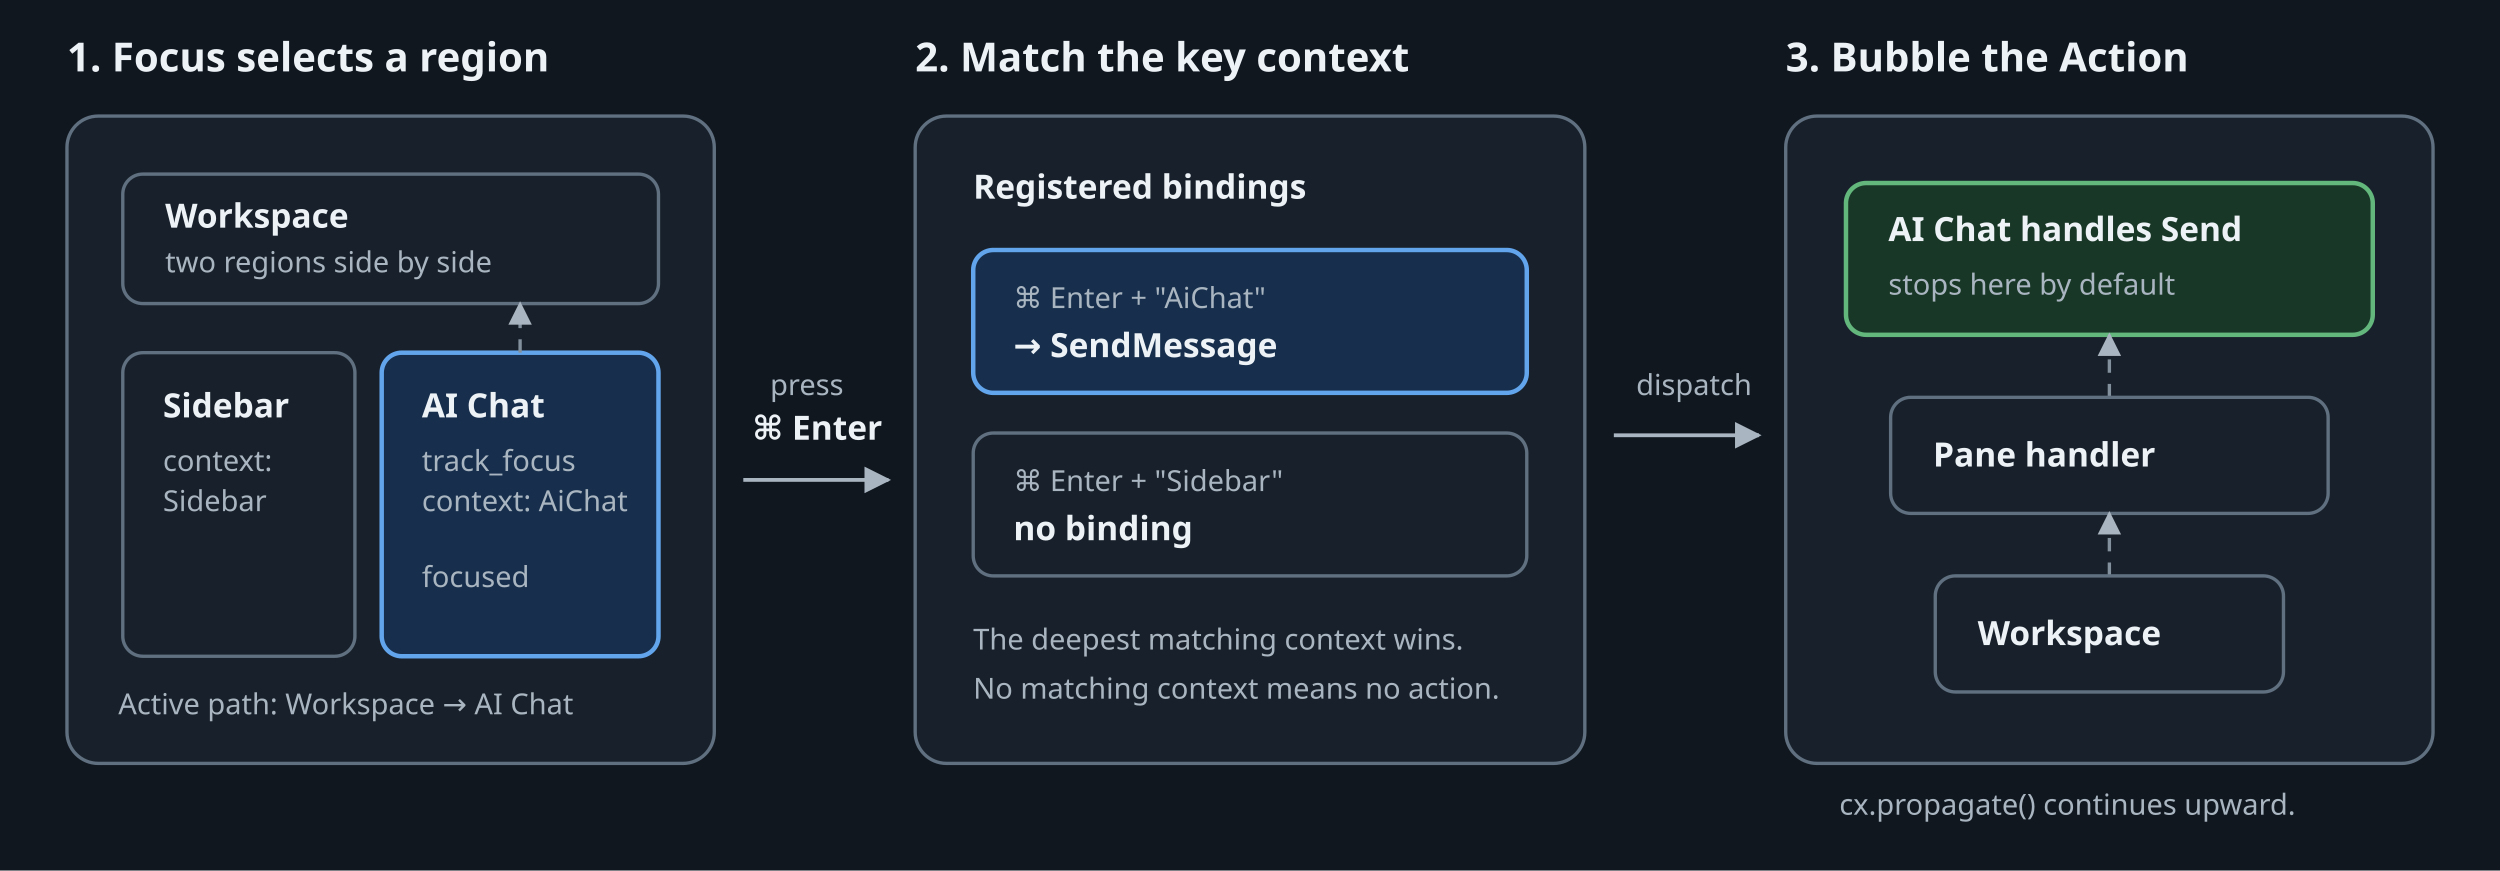
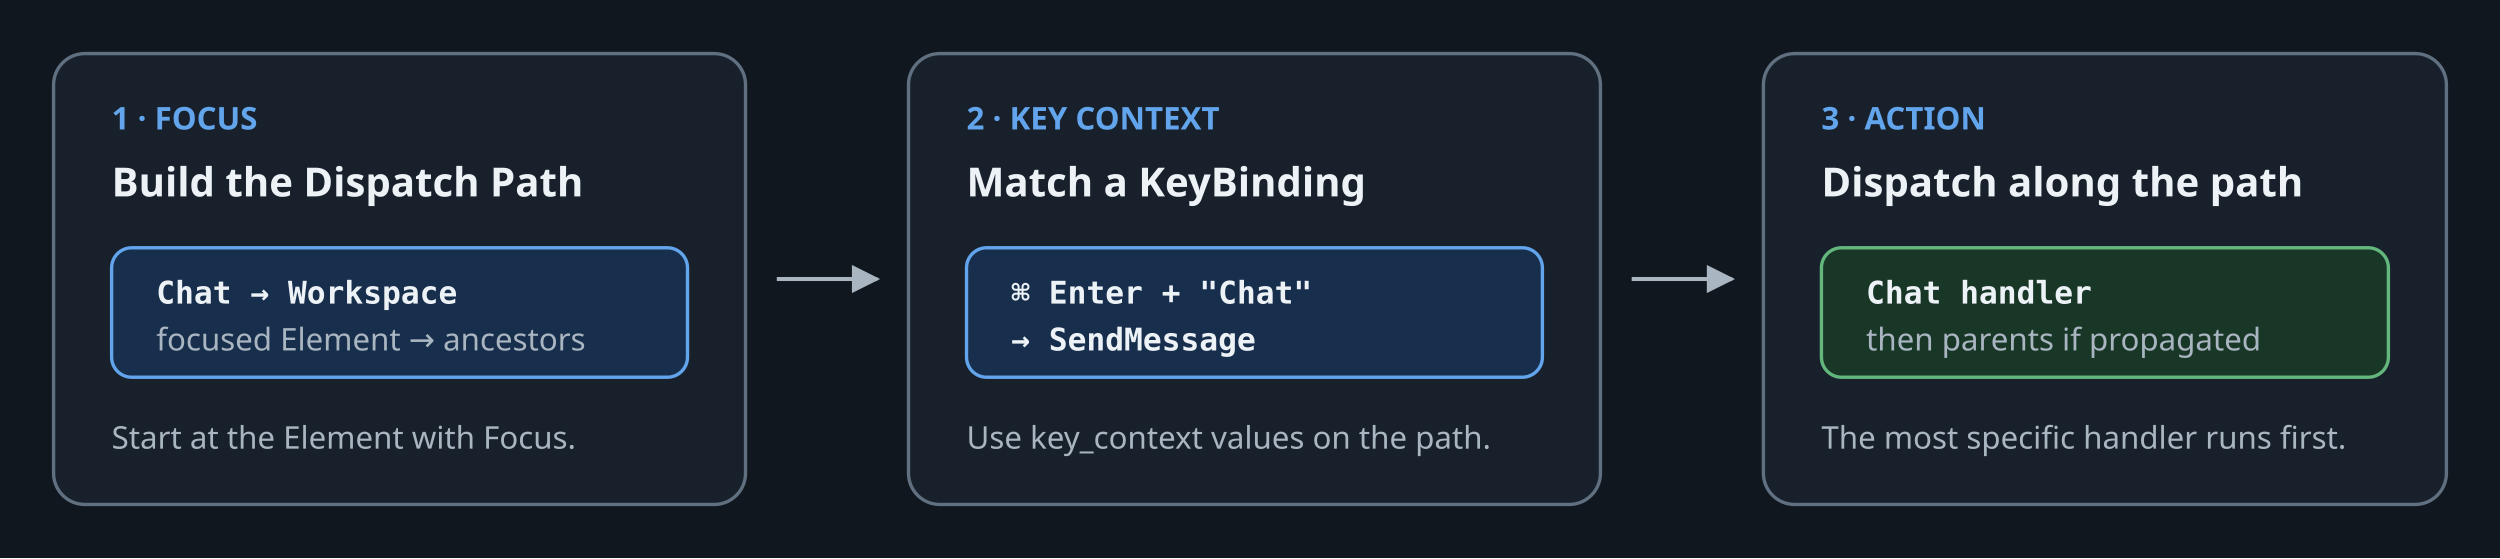
- <svg xmlns="http://www.w3.org/2000/svg" width="1120" height="390" viewBox="0 0 1120 390" role="img" aria-labelledby="title desc">
+ <svg xmlns="http://www.w3.org/2000/svg" width="1120" height="250" viewBox="0 0 1120 250" role="img" aria-labelledby="title desc">
  <defs>
    <marker id="arrow" viewBox="0 0 10 10" refX="9" refY="5" markerWidth="7" markerHeight="7" orient="auto">
      <path d="M0 0 10 5 0 10z" fill="#a9b5c0" />
    </marker>
-     <style>.t{font:700 18px ui-sans-serif,system-ui;fill:#edf2f7}.l{font:600 15px ui-sans-serif,system-ui;fill:#edf2f7}.b{font:400 13px ui-sans-serif,system-ui;fill:#a9b5c0}.box{fill:#18212b;stroke:#607080;stroke-width:1.5}.active{fill:#172f4c;stroke:#62a5ed;stroke-width:2}.action{fill:#193727;stroke:#63b77d;stroke-width:2}.a{stroke:#a9b5c0;stroke-width:1.7;fill:none;marker-end:url(#arrow)}.d{stroke:#82909d;stroke-width:1.5;stroke-dasharray:6 5;fill:none;marker-end:url(#arrow)}</style>
+     <style>.step{font:700 14px ui-sans-serif,system-ui;fill:#62a5ed}.title{font:700 18px ui-sans-serif,system-ui;fill:#edf2f7}.body{font:400 14px ui-sans-serif,system-ui;fill:#a9b5c0}.code{font:600 14px ui-monospace,SFMono-Regular,monospace;fill:#edf2f7}.box{fill:#18212b;stroke:#607080;stroke-width:1.5}.active{fill:#172f4c;stroke:#62a5ed;stroke-width:1.5}.action{fill:#193727;stroke:#63b77d;stroke-width:1.5}.arrow{stroke:#a9b5c0;stroke-width:1.8;fill:none;marker-end:url(#arrow)}</style>
  </defs>
-   <rect width="1120" height="390" fill="#10171f" />
-   <text x="30" y="32" class="t">1. Focus selects a region</text>
-   <rect x="30" y="52" width="290" height="290" rx="14" class="box" />
-   <rect x="55" y="78" width="240" height="58" rx="9" class="box" />
-   <text x="74" y="102" class="l">Workspace</text>
-   <text x="74" y="122" class="b">two regions side by side</text>
-   <rect x="55" y="158" width="104" height="136" rx="9" class="box" />
-   <text x="73" y="187" class="l">Sidebar</text>
-   <text x="73" y="211" class="b">context:</text>
-   <text x="73" y="229" class="b">Sidebar</text>
-   <rect x="171" y="158" width="124" height="136" rx="9" class="active" />
-   <text x="189" y="187" class="l">AI Chat</text>
-   <text x="189" y="211" class="b">track_focus</text>
-   <text x="189" y="229" class="b">context: AiChat</text>
-   <text x="189" y="263" class="b">focused</text>
-   <path d="M233 158V136" class="d" />
-   <text x="53" y="320" class="b">Active path: Workspace → AI Chat</text>
-   <path d="M333 215H398" class="a" />
-   <text x="345" y="177" class="b">press</text>
-   <text x="337" y="197" class="l">⌘ Enter</text>
-   <text x="410" y="32" class="t">2. Match the key context</text>
-   <rect x="410" y="52" width="300" height="290" rx="14" class="box" />
-   <text x="436" y="89" class="l">Registered bindings</text>
-   <rect x="436" y="112" width="248" height="64" rx="9" class="active" />
-   <text x="454" y="138" class="b">⌘ Enter + "AiChat"</text>
-   <text x="454" y="160" class="l">→ SendMessage</text>
-   <rect x="436" y="194" width="248" height="64" rx="9" class="box" />
-   <text x="454" y="220" class="b">⌘ Enter + "Sidebar"</text>
-   <text x="454" y="242" class="l">no binding</text>
-   <text x="436" y="291" class="b">The deepest matching context wins.</text>
-   <text x="436" y="313" class="b">No matching context means no action.</text>
-   <path d="M723 195H788" class="a" />
-   <text x="733" y="177" class="b">dispatch</text>
-   <text x="800" y="32" class="t">3. Bubble the Action</text>
-   <rect x="800" y="52" width="290" height="290" rx="14" class="box" />
-   <rect x="827" y="82" width="236" height="68" rx="9" class="action" />
-   <text x="846" y="108" class="l">AI Chat handles Send</text>
-   <text x="846" y="132" class="b">stops here by default</text>
-   <path d="M945 178V150" class="d" />
-   <rect x="847" y="178" width="196" height="52" rx="9" class="box" />
-   <text x="866" y="209" class="l">Pane handler</text>
-   <path d="M945 258V230" class="d" />
-   <rect x="867" y="258" width="156" height="52" rx="9" class="box" />
-   <text x="886" y="289" class="l">Workspace</text>
-   <text x="824" y="365" class="b">cx.propagate() continues upward.</text>
+   <rect width="1120" height="250" fill="#10171f" />
+   <rect x="24" y="24" width="310" height="202" rx="14" class="box" />
+   <text x="50" y="58" class="step">1 · FOCUS</text>
+   <text x="50" y="88" class="title">Build the Dispatch Path</text>
+   <rect x="50" y="111" width="258" height="58" rx="9" class="active" />
+   <text x="70" y="136" class="code">Chat → Workspace</text>
+   <text x="70" y="157" class="body">focused Element → ancestors</text>
+   <text x="50" y="201" class="body">Start at the Element with Focus.</text>
+   <path d="M348 125H393" class="arrow" />
+   <rect x="407" y="24" width="310" height="202" rx="14" class="box" />
+   <text x="433" y="58" class="step">2 · KEY CONTEXT</text>
+   <text x="433" y="88" class="title">Match a KeyBinding</text>
+   <rect x="433" y="111" width="258" height="58" rx="9" class="active" />
+   <text x="453" y="136" class="code">⌘ Enter + "Chat"</text>
+   <text x="453" y="157" class="code">→ SendMessage</text>
+   <text x="433" y="201" class="body">Use key_context values on the path.</text>
+   <path d="M731 125H776" class="arrow" />
+   <rect x="790" y="24" width="306" height="202" rx="14" class="box" />
+   <text x="816" y="58" class="step">3 · ACTION</text>
+   <text x="816" y="88" class="title">Dispatch along the path</text>
+   <rect x="816" y="111" width="254" height="58" rx="9" class="action" />
+   <text x="836" y="136" class="code">Chat handler</text>
+   <text x="836" y="157" class="body">then parents if propagated</text>
+   <text x="816" y="201" class="body">The most specific handler runs first.</text>
</svg>
